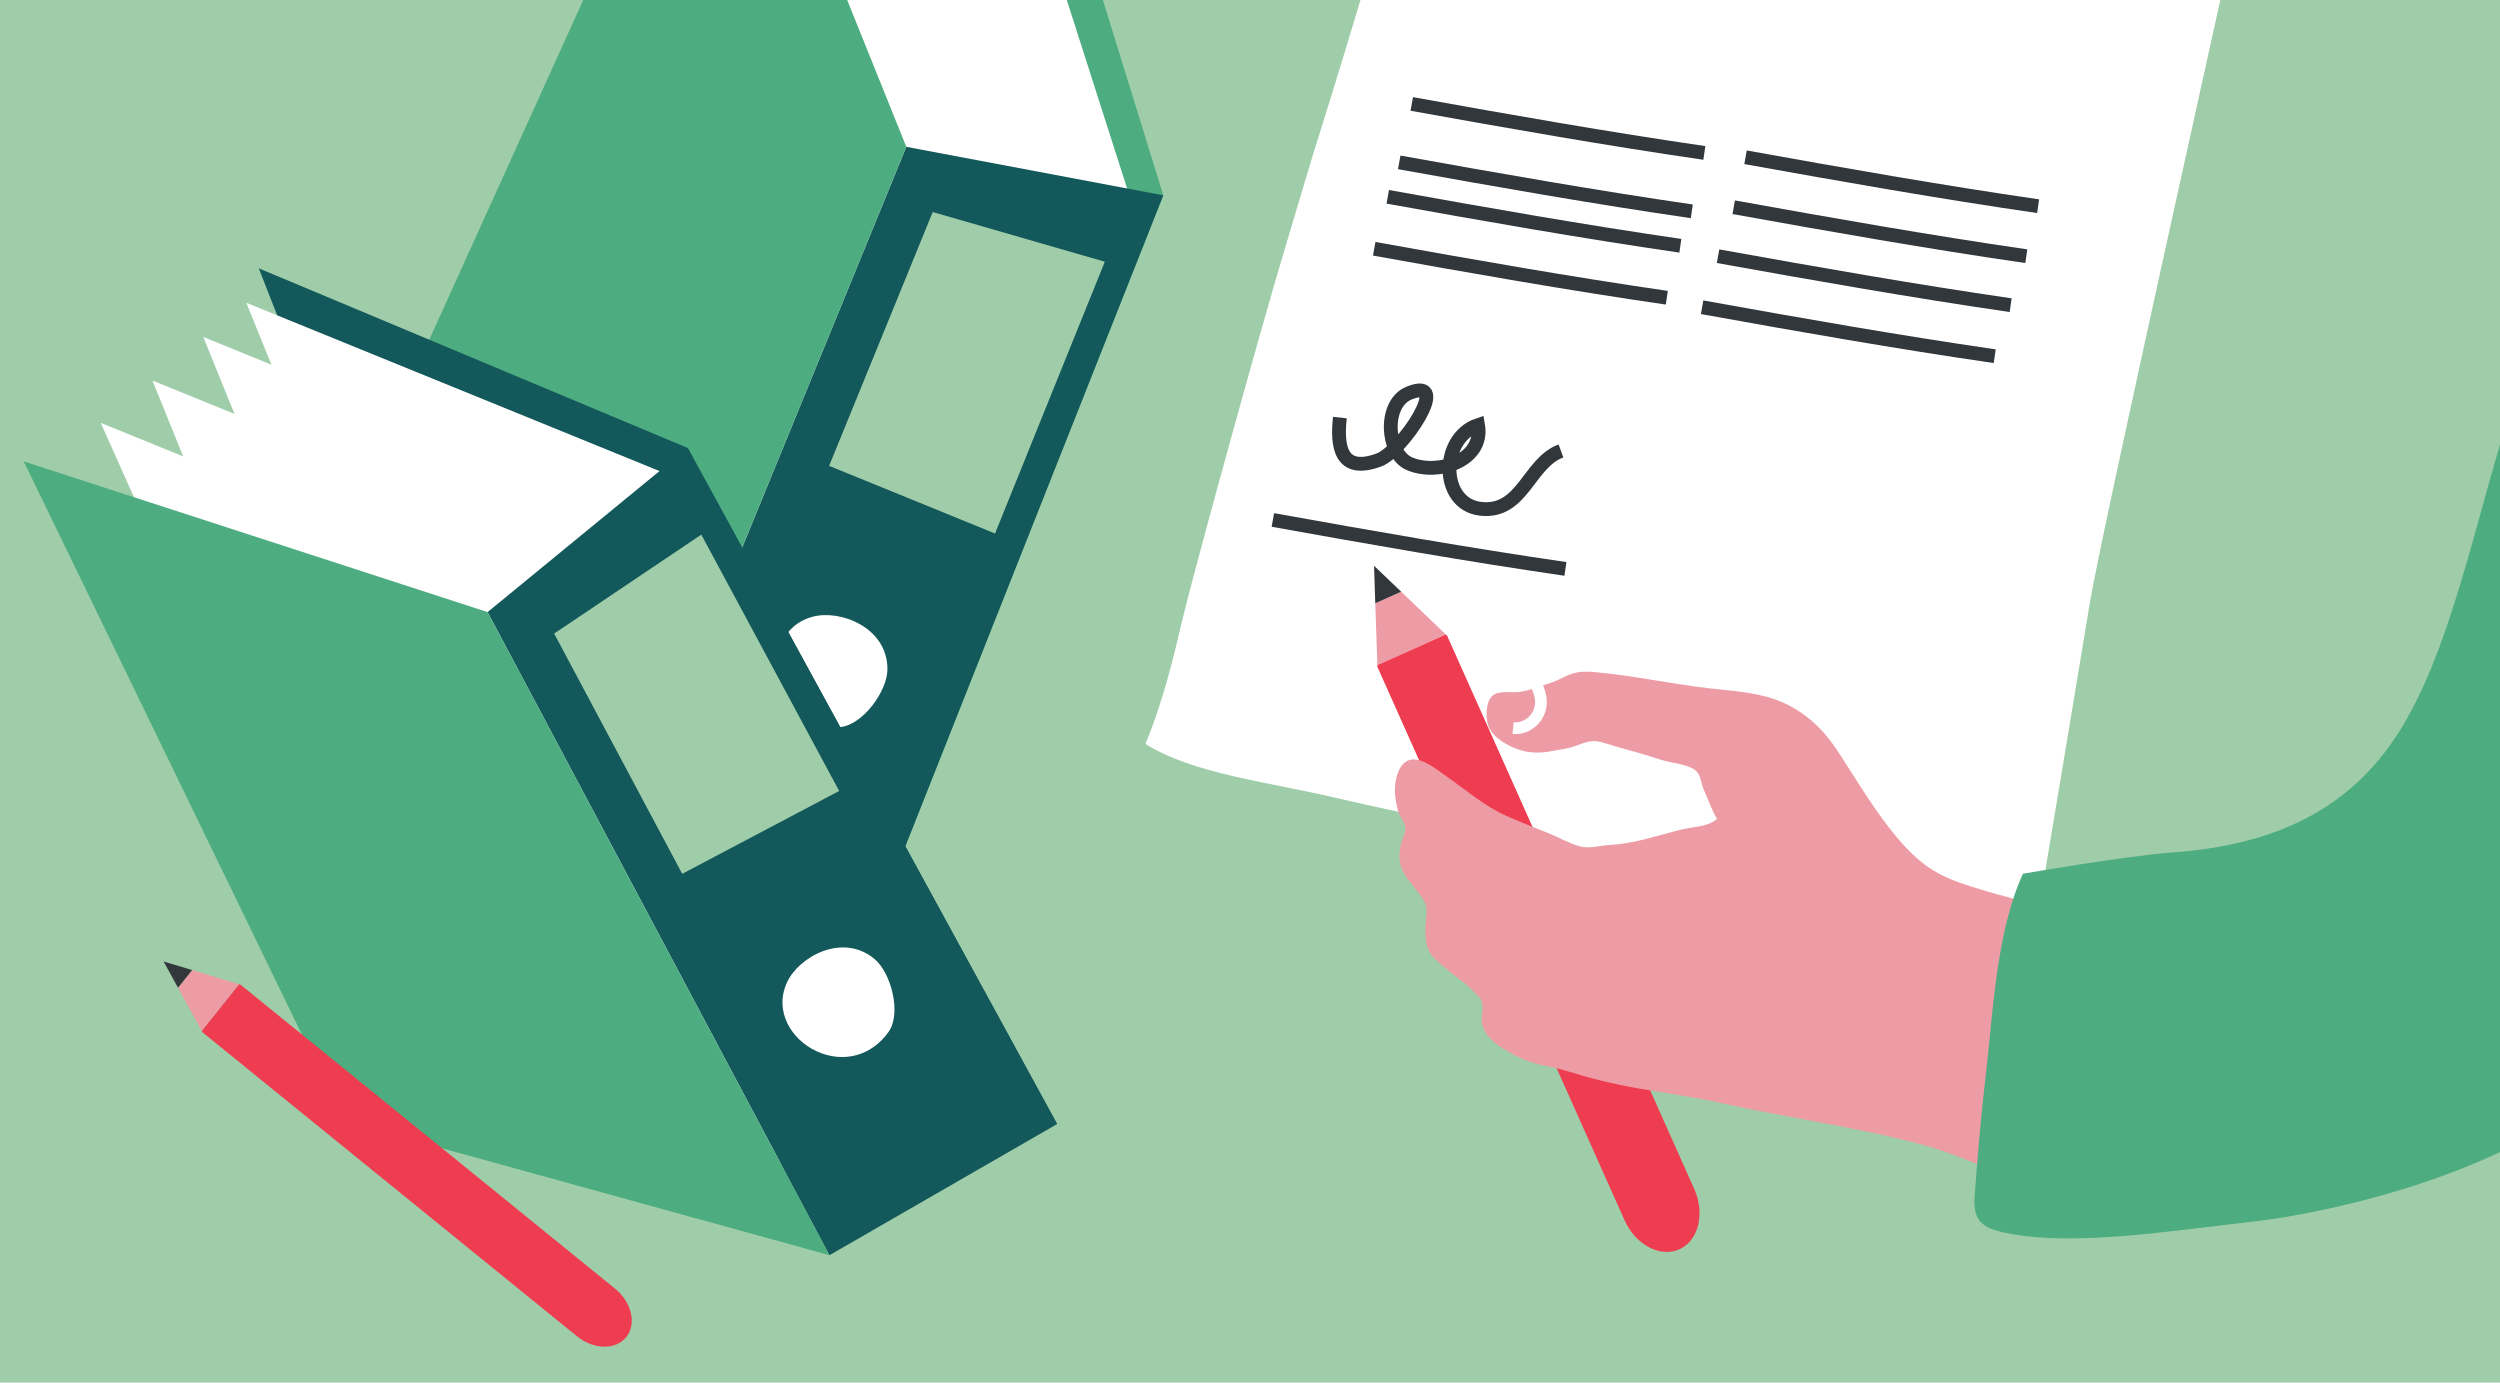
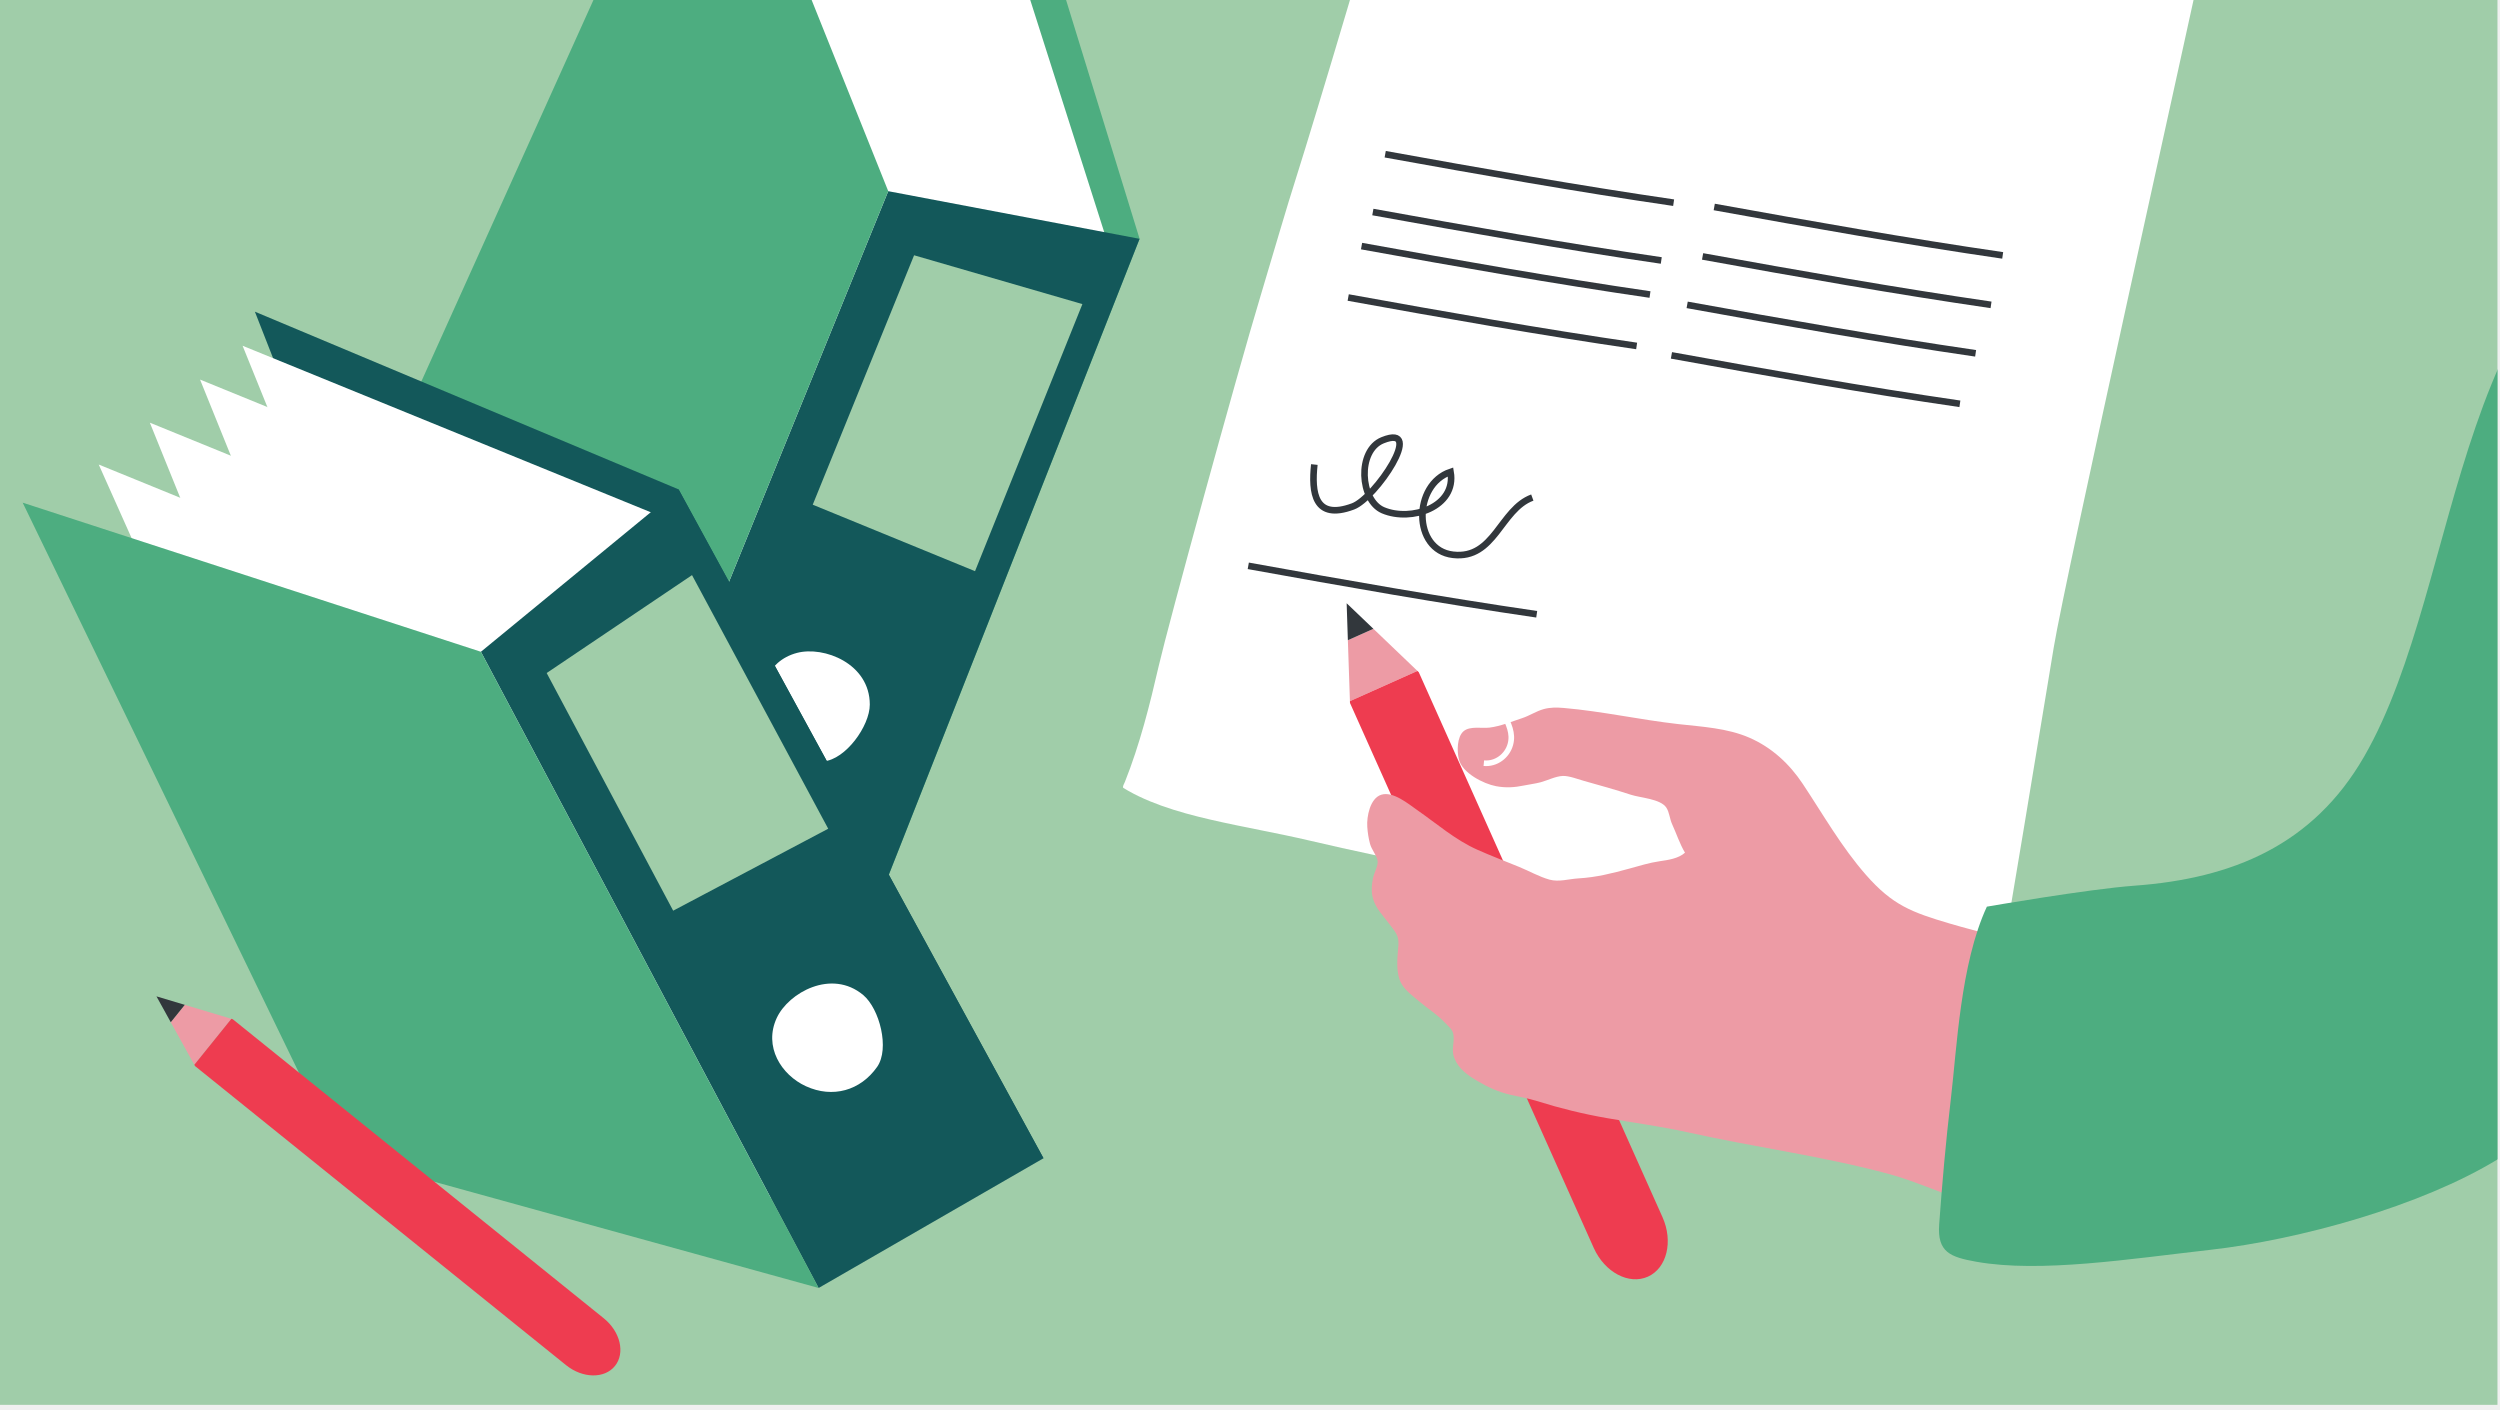
- <svg xmlns="http://www.w3.org/2000/svg" width="217px" height="120px" viewBox="0 0 217 120" version="1.1">
-   <g id="Flows" stroke="none" stroke-width="1" fill="none" fill-rule="evenodd">
-     <g id="Artboard-Copy-2">
-       <g id="Packages_16-9-03" transform="translate(0, -27)">
-         <rect id="Rectangle" fill="#A0CDA9" fill-rule="nonzero" x="0" y="23" width="220" height="124" />
-         <g id="Group" transform="translate(36, 0)" fill-rule="nonzero">
-           <polyline id="Path" fill="#4DAD80" points="64.975 43.952 52.98 5.167 18.553 67.585 40.167 106.557" />
-           <polygon id="Path" fill="#FFFFFF" points="62.077 44.118 49.959 6.262 16.075 69.388 35.418 96.377" />
-           <polygon id="Path" fill="#FFFFFF" points="57.353 43.149 45.235 5.294 11.35 68.419 30.694 95.408" />
-           <polygon id="Path" fill="#FFFFFF" points="51.562 42.186 39.444 4.329 5.559 67.455 24.903 94.445" />
-           <polygon id="Path" fill="#FFFFFF" points="45.802 41.091 33.683 3.234 6.01 59.562 19.142 93.349" />
-           <polygon id="Path" fill="#13585A" points="18.537 98.657 42.668 39.745 64.975 43.952 40.167 106.557" />
-           <polygon id="Path" fill="#4DAD80" points="42.668 39.745 26.759 0.236 0.284 58.637 18.537 98.657" />
-           <path d="M31.557,86.369 C32.243,88.881 34.363,90.322 36.927,90.106 C38.886,89.941 41.029,86.983 41.031,85.091 C41.033,81.459 36.949,79.899 34.564,80.526 C31.841,81.242 30.925,84.058 31.557,86.369 Z" id="Path" fill="#FFFFFF" />
-           <polygon id="Path" fill="#A0CDA9" points="44.961 45.405 59.899 49.718 50.37 73.308 35.967 67.436" />
-         </g>
-         <g id="Group" transform="translate(99, 8)">
-           <path d="M24.444,0.272 C23.706,3.909 17,26.003 15.872,29.53 C14.717,33.137 13.679,36.781 12.58,40.404 C10.371,47.7 4.422,69.364 3.608,72.884 C2.81,76.338 1.939,79.789 0.623,83.087 C0.571,83.217 0.368,83.541 0.491,83.619 C0.627,83.703 0.764,83.784 0.903,83.862 C1.211,84.036 1.526,84.2 1.846,84.353 C2.488,84.661 3.149,84.928 3.817,85.168 C5.238,85.676 6.699,86.063 8.17,86.401 C11.084,87.072 14.033,87.569 16.945,88.251 C24.38,89.995 31.895,91.351 39.389,92.814 C43.138,93.544 46.872,94.356 50.615,95.115 C54.368,95.877 58.139,96.551 61.907,97.24 C65.614,97.918 69.305,98.646 72.99,99.425 C73.877,99.611 74.768,99.781 75.668,99.886 C76.093,99.936 76.519,99.971 76.946,99.985 C77.157,99.993 77.367,99.995 77.578,99.993 C77.628,99.733 77.677,99.474 77.727,99.217 C78.079,97.37 81.179,78.757 82.403,71.302 C83.392,65.266 94.529,15.557 95.784,9.571 L24.444,0.272 Z" id="Path" fill="#FFFFFF" fill-rule="nonzero" />
-           <path d="M17.301,55.245 C17.038,57.692 17.306,60.181 20.705,58.92 C22.681,58.186 27.128,51.583 23.311,53.116 C21.049,54.027 21.315,58.399 23.353,59.258 C25.827,60.303 29.832,58.967 29.296,55.893 C25.978,56.997 25.931,62.756 29.515,63.164 C33.182,63.585 33.673,59.171 36.493,58.143" id="Path" stroke="#32373C" stroke-width="1.2" />
-           <path d="M11.485,64.132 C19.943,65.654 28.475,67.16 36.88,68.382" id="Path" stroke="#32373C" stroke-width="1.2" fill="#F0EFED" fill-rule="nonzero" />
-           <g transform="translate(19.87879, 28.01932)" fill="#F0EFED" fill-rule="nonzero" id="Path" stroke="#32373C" stroke-width="1.2">
-             <path d="M3.662,0.003 C12.121,1.527 20.652,3.033 29.058,4.255" />
-             <path d="M32.634,4.631 C41.093,6.155 49.623,7.66 58.031,8.879" />
-             <path d="M2.574,5.074 C11.032,6.598 19.563,8.103 27.969,9.324" />
-             <path d="M1.579,8.063 C10.038,9.587 18.568,11.093 26.976,12.313" />
-             <path d="M0.404,12.574 C8.862,14.099 17.393,15.604 25.801,16.824" />
-             <path d="M31.607,8.969 C40.066,10.494 48.598,11.999 57.005,13.219" />
-             <path d="M30.25,13.219 C38.709,14.743 47.239,16.249 55.647,17.47" />
-             <path d="M28.865,17.65 C37.324,19.175 45.856,20.68 54.263,21.9" />
+ <svg xmlns="http://www.w3.org/2000/svg" xmlns:xlink="http://www.w3.org/1999/xlink" width="454px" height="256px" viewBox="0 0 454 256" version="1.1">
+   <defs>
+     <rect id="path-1" x="0" y="-1.42108547e-14" width="453.54" height="255.121" />
+   </defs>
+   <g id="Page-1" stroke="none" stroke-width="1" fill="none" fill-rule="evenodd">
+     <g id="Packages_16-9-03">
+       <g id="Group-2">
+         <mask id="mask-2" fill="white">
+           <use xlink:href="#path-1" />
+         </mask>
+         <use id="Mask" fill="#A0CDA9" fill-rule="nonzero" xlink:href="#path-1" />
+         <g mask="url(#mask-2)" id="Group">
+           <g transform="translate(4, -47)">
+             <g transform="translate(70, 0)">
+               <polyline id="Path" fill="#4DAD80" fill-rule="nonzero" points="132.949 90.369 108.405 10.624 37.962 138.96 82.187 219.09" />
+               <polygon id="Path" fill="#FFFFFF" fill-rule="nonzero" points="127.019 90.71 102.224 12.876 32.892 142.666 72.471 198.158" />
+               <polygon id="Path" fill="#FFFFFF" fill-rule="nonzero" points="117.354 88.717 92.558 10.884 23.224 140.675 62.805 196.165" />
+               <polygon id="Path" fill="#FFFFFF" fill-rule="nonzero" points="105.503 86.738 80.708 8.901 11.374 138.693 50.956 194.185" />
+               <polygon id="Path" fill="#FFFFFF" fill-rule="nonzero" points="93.717 84.486 68.921 6.649 12.297 122.463 39.168 191.932" />
+               <polygon id="Path" fill="#13585A" fill-rule="nonzero" points="37.93 202.846 87.306 81.718 132.949 90.369 82.187 219.09" />
+               <polygon id="Path" fill="#4DAD80" fill-rule="nonzero" points="87.306 81.718 54.754 0.485 0.581 120.562 37.93 202.846" />
+               <path d="M64.571,177.581 C65.974,182.747 70.313,185.708 75.559,185.265 C79.567,184.925 83.951,178.843 83.955,174.953 C83.959,167.486 75.603,164.278 70.724,165.568 C65.152,167.04 63.278,172.829 64.571,177.581 Z" id="Path" fill="#FFFFFF" fill-rule="nonzero" />
+               <polygon id="Path" fill="#A0CDA9" fill-rule="nonzero" points="91.998 93.357 122.562 102.224 103.065 150.726 73.593 138.653" />
+             </g>
+             <g transform="translate(199, 17)">
+               <path d="M50.416,0.564 C48.894,8.091 35.062,53.827 32.735,61.128 C30.353,68.593 28.213,76.137 25.947,83.636 C21.391,98.74 9.12,143.583 7.441,150.87 C5.796,158.019 3.999,165.164 1.284,171.991 C1.178,172.259 0.758,172.93 1.013,173.091 C1.293,173.265 1.576,173.432 1.862,173.594 C2.497,173.955 3.148,174.294 3.807,174.61 C5.131,175.248 6.494,175.8 7.873,176.297 C10.804,177.35 13.817,178.151 16.851,178.85 C22.861,180.24 28.943,181.268 34.949,182.68 C50.284,186.289 65.784,189.097 81.239,192.124 C88.972,193.636 96.674,195.316 104.393,196.888 C112.134,198.465 119.912,199.861 127.683,201.286 C135.329,202.69 142.941,204.198 150.542,205.81 C152.372,206.195 154.21,206.546 156.066,206.764 C156.942,206.868 157.821,206.94 158.702,206.969 C159.136,206.986 159.569,206.989 160.004,206.986 C160.108,206.448 160.209,205.912 160.312,205.38 C161.038,201.555 167.432,163.026 169.956,147.595 C171.996,135.101 194.966,32.202 197.555,19.812 L50.416,0.564 Z" id="Path" fill="#FFFFFF" fill-rule="nonzero" />
+               <path d="M35.683,114.358 C35.141,119.423 35.694,124.575 42.704,121.965 C46.78,120.445 55.952,106.776 48.079,109.951 C43.414,111.835 43.962,120.885 48.165,122.665 C53.269,124.827 61.528,122.061 60.424,115.698 C53.58,117.983 53.483,129.904 60.874,130.75 C68.437,131.621 69.451,122.483 75.267,120.357" id="Path" stroke="#32373C" stroke-width="1.2" />
+               <path d="M23.687,132.754 C41.133,135.904 58.729,139.021 76.066,141.551" id="Path" stroke="#32373C" stroke-width="1.2" fill="#F0EFED" fill-rule="nonzero" />
+               <g transform="translate(41, 58)" fill="#F0EFED" fill-rule="nonzero" id="Path" stroke="#32373C" stroke-width="1.2">
+                 <path d="M7.552,0.007 C24.999,3.16 42.594,6.278 59.932,8.807" />
+                 <path d="M67.308,9.587 C84.755,12.741 102.348,15.856 119.689,18.38" />
+                 <path d="M5.309,10.504 C22.754,13.658 40.348,16.774 57.687,19.301" />
+                 <path d="M3.257,16.69 C20.704,19.846 38.297,22.962 55.638,25.487" />
+                 <path d="M0.834,26.029 C18.278,29.185 35.874,32.3 53.214,34.825" />
+                 <path d="M65.19,18.566 C82.636,21.722 100.233,24.838 117.573,27.363" />
+                 <path d="M62.39,27.363 C79.838,30.519 97.431,33.635 114.772,36.163" />
+                 <path d="M59.534,36.536 C76.98,39.693 94.577,42.808 111.917,45.333" />
+               </g>
+             </g>
+             <g transform="translate(240, 78)">
+               <g fill-rule="nonzero" id="Path">
+                 <g transform="translate(0, 78)">
+                   <polygon fill="#ED9BA5" points="5.407 5.191 0.772 7.265 1.146 18.327 13.405 12.841" />
+                   <polygon fill="#32373C" points="0.552 0.55 0.772 7.265 5.407 5.191" />
+                   <path d="M45.421,117.615 C47.401,122.043 51.802,124.387 55.255,122.843 C58.7,121.3 59.889,116.46 57.908,112.031 L13.647,13.07 L13.405,12.841 L1.145,18.327 L1.157,18.657 L45.421,117.615 Z" fill="#EE3C50" />
+                 </g>
+                 <path d="M5.382,132.336 C5.32,132.135 5.266,131.929 5.224,131.711 C5.014,130.675 5.12,129.561 5.321,128.533 C5.539,127.414 6.371,126.135 6.148,125.195 C5.91,124.194 5.089,123.299 4.802,122.258 C4.525,121.247 4.365,120.184 4.296,119.139 C4.172,117.325 4.786,113.961 6.845,113.322 C8.99,112.655 11.777,115.002 13.403,116.135 C16.966,118.614 20.265,121.516 24.262,123.299 C26.771,124.42 29.341,125.393 31.882,126.434 C33.696,127.172 35.518,128.223 37.4,128.744 C39.086,129.208 40.92,128.614 42.668,128.513 C45.943,128.319 48.705,127.607 51.867,126.744 C53.694,126.248 55.498,125.671 57.416,125.395 C58.928,125.18 60.831,124.903 61.993,123.849 C61.037,122.252 60.427,120.341 59.645,118.642 C59.224,117.729 59.152,116.475 58.6,115.654 C57.535,114.064 53.898,113.891 52.186,113.331 C49.384,112.416 46.537,111.616 43.699,110.827 C42.615,110.527 40.938,109.865 39.803,109.912 C38.482,109.968 37.055,110.717 35.773,111.061 C34.798,111.323 33.742,111.436 32.736,111.649 C31.026,112.007 29.438,112.1 27.693,111.773 C25.385,111.34 21.543,109.38 20.931,106.892 C20.573,105.441 20.576,102.833 21.783,101.794 C22.939,100.799 25.117,101.305 26.503,101.133 C28.527,100.88 30.464,100.046 32.397,99.425 C33.736,98.993 34.941,98.168 36.301,97.782 C37.516,97.437 38.713,97.459 39.987,97.567 C46.884,98.159 53.851,99.713 60.747,100.491 C65.075,100.979 69.655,101.209 73.685,102.964 C77.727,104.724 80.957,107.7 83.382,111.353 C87.093,116.936 90.432,122.838 94.873,127.892 C99.699,133.387 103.162,134.67 110.087,136.72 C121.191,140.008 133.537,141.583 140.866,151.907 C151.427,166.781 143.656,187.97 124.695,189.122 C116.099,189.643 107.129,184.392 99.041,182.202 C87.092,178.964 74.687,177.347 62.605,174.652 C57.74,173.571 52.793,172.911 47.883,172.061 C43.484,171.296 39.303,170.265 35.073,168.939 C33.514,168.45 31.884,168.179 30.288,167.812 C28.096,167.311 26.133,166.401 24.211,165.256 C22.464,164.216 20.888,163.098 20.117,161.182 C19.499,159.646 20.139,158.568 19.953,156.993 C19.831,155.94 19.152,155.534 18.459,154.782 C17.011,153.206 15.161,152.101 13.552,150.714 C12.277,149.614 10.718,148.538 10.154,146.883 C9.501,144.962 9.79,142.674 9.948,140.698 C10.098,138.814 9.301,138.143 8.181,136.641 C7.085,135.175 5.91,134.024 5.382,132.336 Z" fill="#ED9BA5" />
+                 <path d="M245.357,2.148 C256.953,-0.785 268.374,2.313 279.988,3.013 C290.56,3.647 302.73,2.212 312.585,6.869 C332.588,16.325 315.081,53.304 308.147,65.467 C294.694,89.071 278.379,115.411 259.927,135.309 C242.147,154.481 232.152,165.618 209.683,179.467 C195.664,188.07 173.481,194.154 157.41,195.966 C142.83,197.614 126.522,200.205 114.901,198.133 C110.174,197.289 107.784,196.406 108.155,191.351 C108.706,183.773 109.364,176.256 110.259,168.709 C111.375,159.372 111.994,144.066 116.815,133.65 C116.815,133.65 135.135,130.462 143.657,129.838 C161.44,128.534 176.053,122.474 185.319,106.407 C203.914,74.17 200.793,13.416 245.357,2.148 C255.06,-0.307 241.666,3.084 245.357,2.148 Z" fill="#4DAD80" />
+               </g>
+               <path d="M25.464,107.591 C27.688,107.812 29.702,106.284 30.278,104.197 C30.846,102.149 29.926,100.446 29.09,98.634" id="Path" stroke="#FFFFFF" stroke-width="1.019" />
+             </g>
+             <g transform="translate(0, 103)">
+               <polyline id="Path" fill="#13585A" fill-rule="nonzero" points="119.229 32.872 42.286 0.6 95.646 136.927 185.498 154.339" />
+               <polygon id="Path" fill="#FFFFFF" fill-rule="nonzero" points="115.689 37.642 40.053 6.788 95.241 143.194 163.204 148.381" />
+               <polygon id="Path" fill="#FFFFFF" fill-rule="nonzero" points="107.965 43.784 32.328 12.93 87.516 149.339 155.479 154.522" />
+               <polygon id="Path" fill="#FFFFFF" fill-rule="nonzero" points="98.85 51.612 23.211 20.757 78.399 157.165 146.364 162.349" />
+               <polygon id="Path" fill="#FFFFFF" fill-rule="nonzero" points="89.567 59.216 13.929 28.36 66.533 146.054 137.08 169.952" />
+               <polygon id="Path" fill="#13585A" fill-rule="nonzero" points="144.663 177.898 83.333 62.362 119.229 32.872 185.498 154.339" />
+               <polygon id="Path" fill="#4DAD80" fill-rule="nonzero" points="83.333 62.362 0.117 35.284 57.564 153.828 144.663 177.898" />
+               <path d="M142.346,141.256 C147.211,143.489 152.264,142.057 155.287,137.746 C157.595,134.451 155.736,127.188 152.753,124.692 C147.024,119.903 139.207,124.26 137.069,128.834 C134.627,134.054 137.87,139.202 142.346,141.256 Z" id="Path" fill="#FFFFFF" fill-rule="nonzero" />
+               <polygon id="Path" fill="#A0CDA9" fill-rule="nonzero" points="95.275 66.221 121.67 48.443 146.404 94.495 118.248 109.381" />
+             </g>
+             <g transform="translate(24, 227)">
+               <polygon id="Path" fill="#ED9BA5" fill-rule="nonzero" points="5.551 2.477 3.008 5.633 7.287 13.366 14.017 5.016" />
+               <polygon id="Path" fill="#32373C" fill-rule="nonzero" points="0.414 0.938 3.008 5.633 5.551 2.477" />
+               <path d="M74.791,67.908 C77.805,70.337 81.785,70.408 83.679,68.056 C85.569,65.708 84.658,61.834 81.645,59.403 L14.269,5.091 L14.018,5.016 L7.288,13.367 L7.415,13.595 L74.791,67.908 Z" id="Path" fill="#EE3C50" fill-rule="nonzero" />
+             </g>
          </g>
-         </g>
-         <g id="Group" transform="translate(119, 38)">
-           <g fill-rule="nonzero" id="Path">
-             <g transform="translate(0, 37.84158)">
-               <polygon fill="#ED9BA5" points="2.62 2.518 0.374 3.525 0.555 8.891 6.494 6.23" />
-               <polygon fill="#32373C" points="0.267 0.267 0.374 3.525 2.62 2.518" />
-               <path d="M22.005,57.061 C22.964,59.209 25.097,60.346 26.77,59.597 C28.439,58.849 29.015,56.5 28.055,54.352 L6.612,6.341 L6.494,6.23 L0.555,8.891 L0.561,9.051 L22.005,57.061 Z" fill="#EE3C50" />
-             </g>
-             <path d="M2.607,64.203 C2.577,64.105 2.551,64.005 2.531,63.899 C2.429,63.397 2.48,62.856 2.578,62.358 C2.683,61.815 3.087,61.194 2.979,60.738 C2.863,60.253 2.465,59.818 2.326,59.313 C2.192,58.823 2.115,58.307 2.081,57.8 C2.021,56.92 2.319,55.288 3.316,54.978 C4.355,54.654 5.706,55.793 6.493,56.343 C8.22,57.545 9.818,58.953 11.754,59.818 C12.97,60.362 14.215,60.834 15.446,61.339 C16.325,61.697 17.207,62.207 18.119,62.46 C18.936,62.685 19.825,62.397 20.671,62.348 C22.258,62.254 23.596,61.908 25.128,61.49 C26.013,61.249 26.887,60.969 27.816,60.835 C28.549,60.731 29.471,60.597 30.034,60.085 C29.571,59.31 29.275,58.383 28.896,57.559 C28.692,57.116 28.657,56.508 28.39,56.109 C27.874,55.338 26.112,55.254 25.283,54.982 C23.925,54.538 22.546,54.15 21.171,53.768 C20.646,53.622 19.833,53.301 19.283,53.324 C18.643,53.351 17.952,53.714 17.331,53.881 C16.859,54.008 16.347,54.063 15.86,54.166 C15.031,54.34 14.262,54.385 13.416,54.227 C12.298,54.016 10.437,53.066 10.14,51.858 C9.967,51.155 9.968,49.889 10.553,49.385 C11.113,48.902 12.168,49.148 12.84,49.065 C13.821,48.942 14.759,48.537 15.695,48.236 C16.344,48.026 16.928,47.626 17.587,47.439 C18.175,47.271 18.755,47.282 19.373,47.334 C22.714,47.622 26.089,48.376 29.43,48.753 C31.527,48.99 33.746,49.101 35.698,49.953 C37.657,50.807 39.221,52.25 40.396,54.023 C42.194,56.731 43.812,59.595 45.963,62.047 C48.301,64.713 49.979,65.335 53.334,66.33 C58.714,67.925 64.695,68.689 68.246,73.697 C73.362,80.914 69.597,91.193 60.411,91.752 C56.247,92.005 51.901,89.458 47.983,88.395 C42.194,86.824 36.184,86.04 30.33,84.732 C27.973,84.208 25.577,83.888 23.198,83.475 C21.067,83.104 19.041,82.604 16.992,81.961 C16.237,81.723 15.447,81.592 14.674,81.414 C13.612,81.171 12.661,80.729 11.73,80.174 C10.883,79.669 10.12,79.127 9.746,78.197 C9.447,77.452 9.757,76.929 9.667,76.165 C9.608,75.654 9.279,75.457 8.943,75.092 C8.241,74.328 7.345,73.792 6.566,73.119 C5.948,72.585 5.193,72.063 4.919,71.26 C4.603,70.328 4.743,69.218 4.82,68.259 C4.892,67.345 4.506,67.02 3.963,66.291 C3.432,65.58 2.863,65.022 2.607,64.203 Z" fill="#ED9BA5" />
-             <path d="M118.869,1.042 C124.487,-0.381 130.02,1.122 135.646,1.462 C140.768,1.769 146.664,1.073 151.439,3.332 C161.13,7.92 152.648,25.86 149.289,31.761 C142.771,43.213 134.867,55.991 125.927,65.645 C117.313,74.946 112.471,80.349 101.586,87.068 C94.794,91.242 84.047,94.194 76.261,95.073 C69.197,95.872 61.296,97.129 55.666,96.124 C53.376,95.714 52.218,95.286 52.398,92.834 C52.665,89.157 52.984,85.51 53.417,81.849 C53.958,77.319 54.258,69.893 56.594,64.84 C56.594,64.84 65.469,63.293 69.598,62.991 C78.213,62.358 85.293,59.418 89.782,51.623 C98.791,35.983 97.279,6.509 118.869,1.042 C123.569,-0.149 117.08,1.496 118.869,1.042 Z" fill="#4DAD80" />
-           </g>
-           <path d="M12.337,52.198 C13.414,52.305 14.39,51.564 14.669,50.551 C14.944,49.557 14.498,48.731 14.093,47.852" id="Path" stroke="#FFFFFF" stroke-width="1.019" />
-         </g>
-         <g id="Group" transform="translate(2, 50)" fill-rule="nonzero">
-           <polyline id="Path" fill="#13585A" points="57.691 15.882 20.461 0.29 46.28 66.156 89.757 74.568" />
-           <polygon id="Path" fill="#FFFFFF" points="55.979 18.187 19.38 3.28 46.084 69.184 78.97 71.69" />
-           <polygon id="Path" fill="#FFFFFF" points="52.241 21.154 15.643 6.247 42.346 72.153 75.232 74.657" />
-           <polygon id="Path" fill="#FFFFFF" points="47.831 24.936 11.231 10.029 37.935 75.934 70.821 78.438" />
-           <polygon id="Path" fill="#FFFFFF" points="43.339 28.61 6.74 13.702 32.193 70.565 66.329 82.112" />
-           <polygon id="Path" fill="#13585A" points="69.998 85.951 40.322 30.13 57.691 15.882 89.757 74.568" />
-           <polygon id="Path" fill="#4DAD80" points="40.322 30.13 0.057 17.047 27.854 74.321 69.998 85.951" />
-           <path d="M68.877,68.247 C71.231,69.326 73.676,68.634 75.139,66.551 C76.256,64.959 75.356,61.45 73.913,60.244 C71.141,57.931 67.358,60.036 66.324,62.246 C65.142,64.768 66.711,67.255 68.877,68.247 Z" id="Path" fill="#FFFFFF" />
-           <polygon id="Path" fill="#A0CDA9" points="46.101 31.994 58.873 23.405 70.841 45.655 57.217 52.847" />
-         </g>
-         <g id="Group" transform="translate(14, 110)" fill-rule="nonzero">
-           <polygon id="Path" fill="#ED9BA5" points="2.678 1.203 1.451 2.736 3.515 6.492 6.761 2.436" />
-           <polygon id="Path" fill="#32373C" points="0.2 0.456 1.451 2.736 2.678 1.203" />
-           <path d="M36.076,32.984 C37.529,34.164 39.449,34.198 40.363,33.056 C41.274,31.915 40.835,30.034 39.382,28.853 L6.883,2.473 L6.762,2.436 L3.515,6.493 L3.577,6.603 L36.076,32.984 Z" id="Path" fill="#EE3C50" />
        </g>
      </g>
    </g>
  </g>
</svg>
